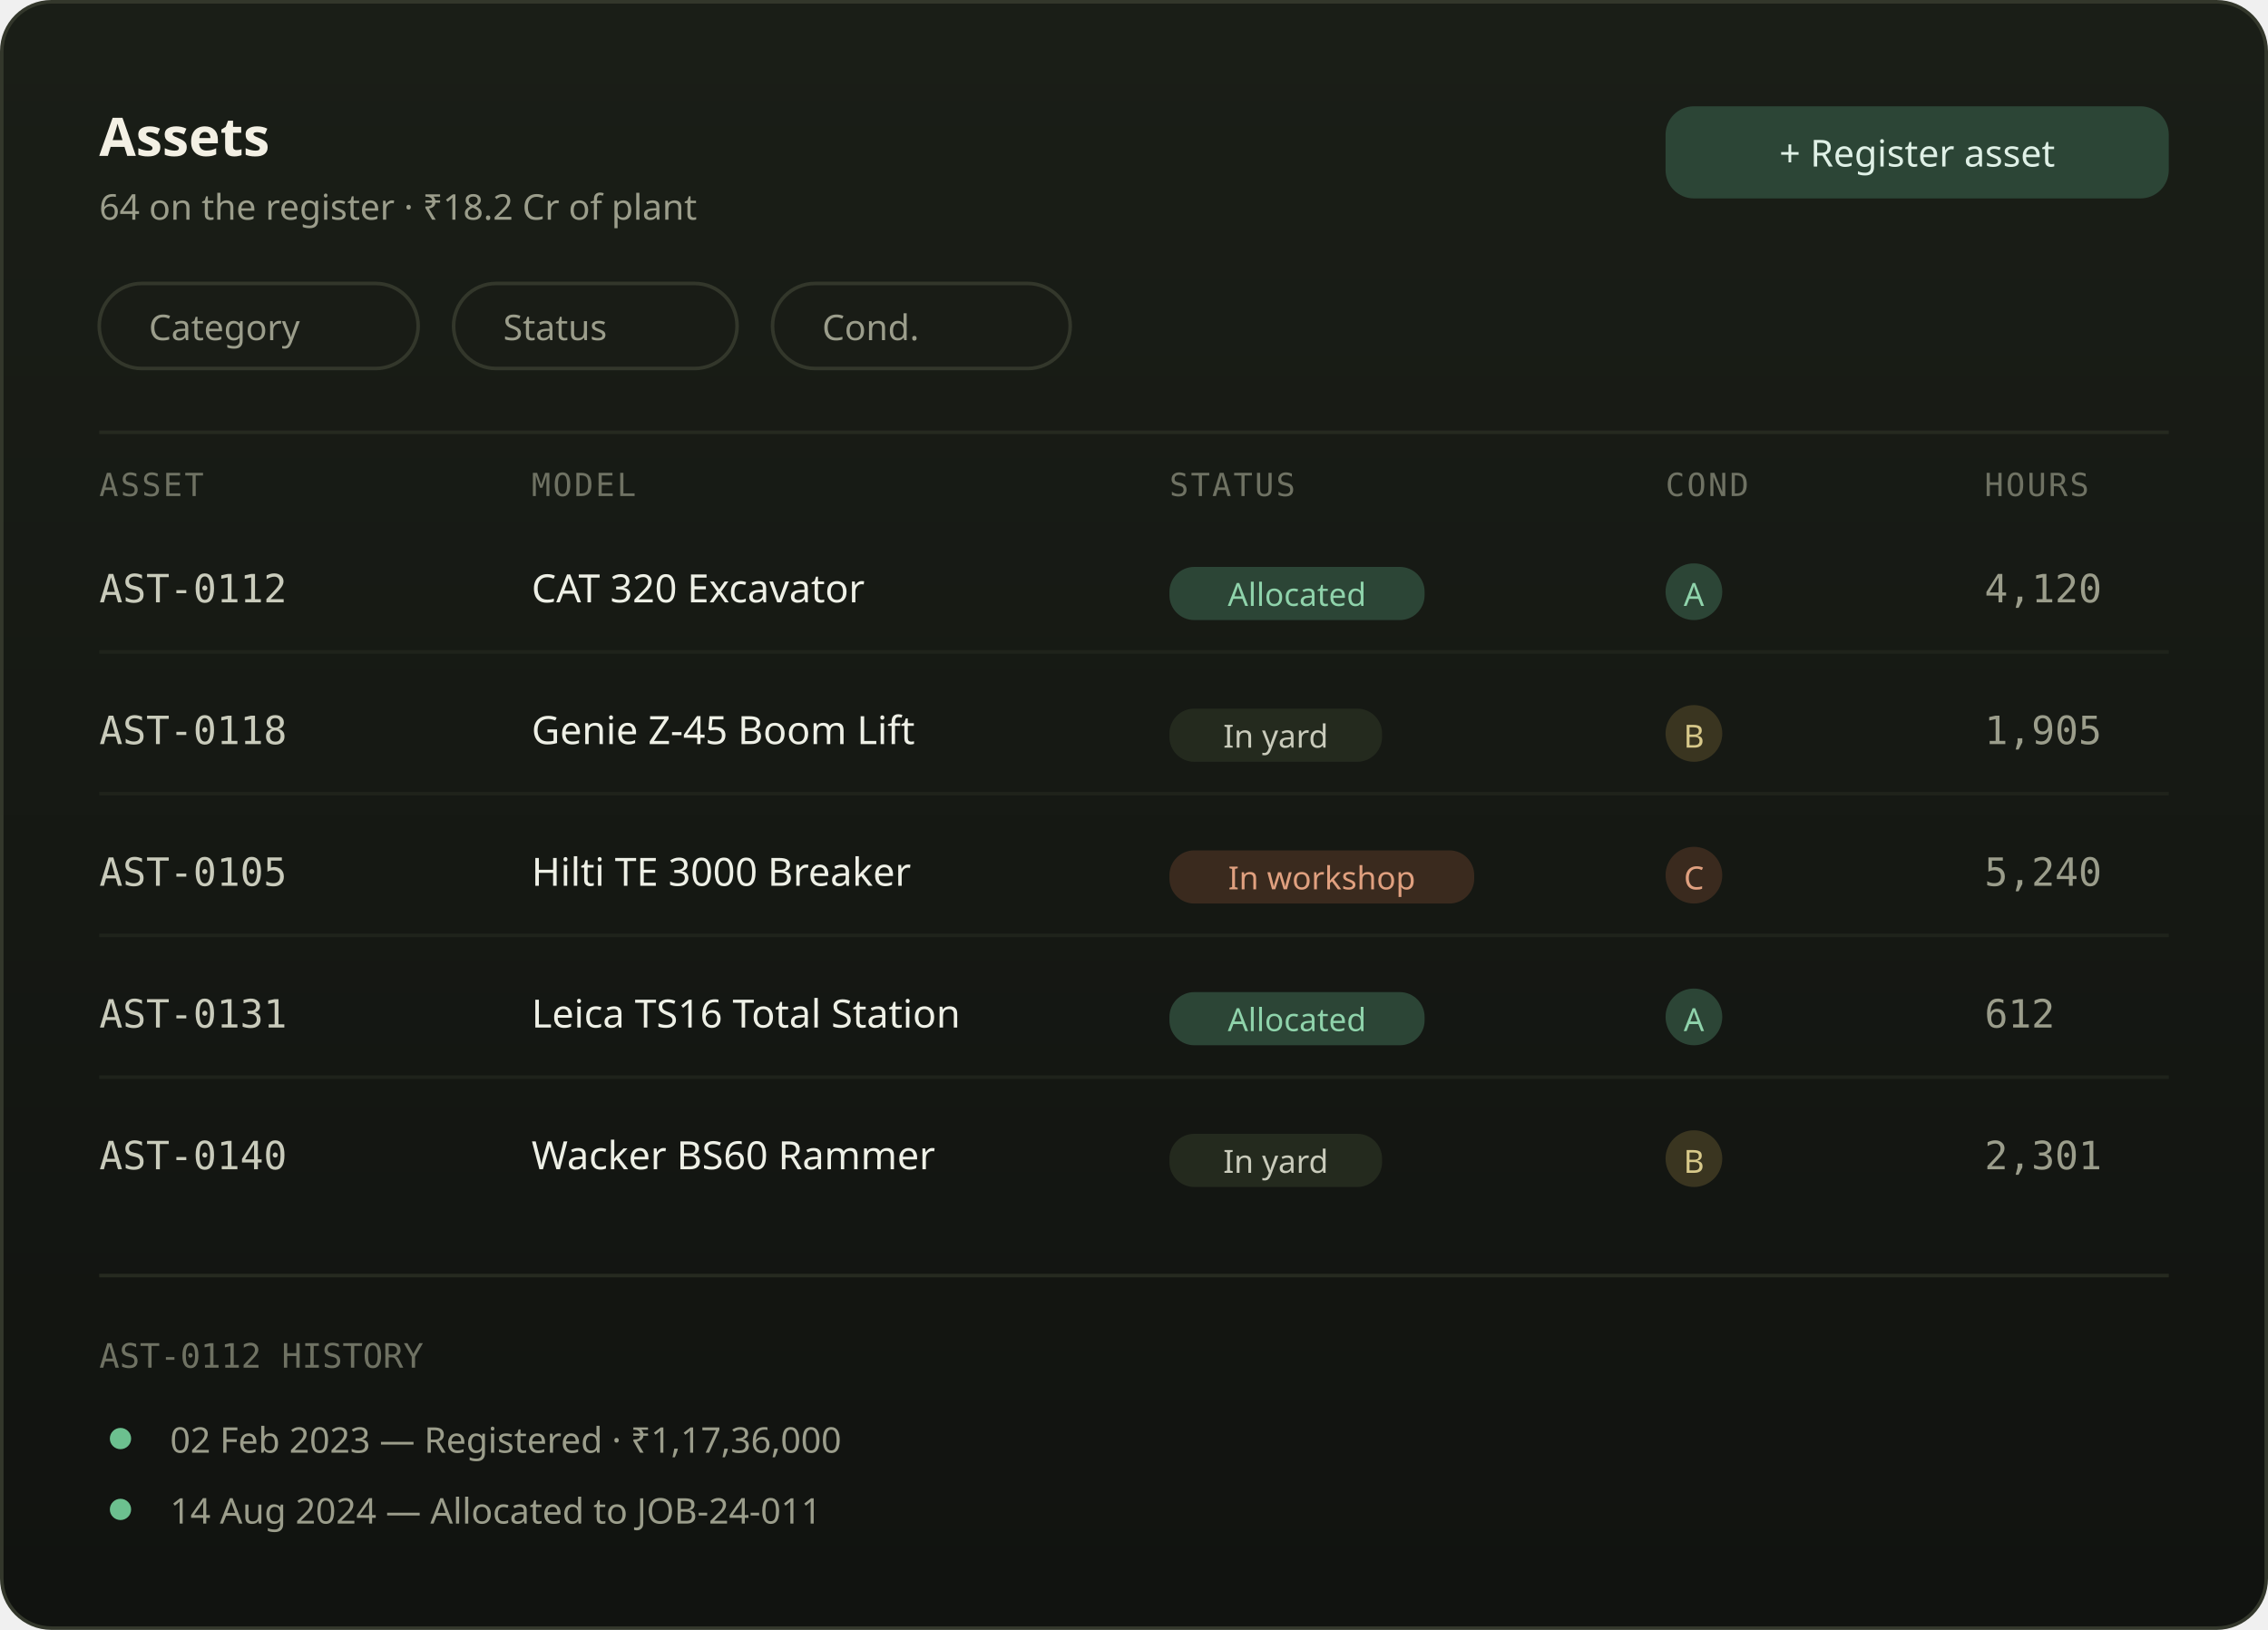
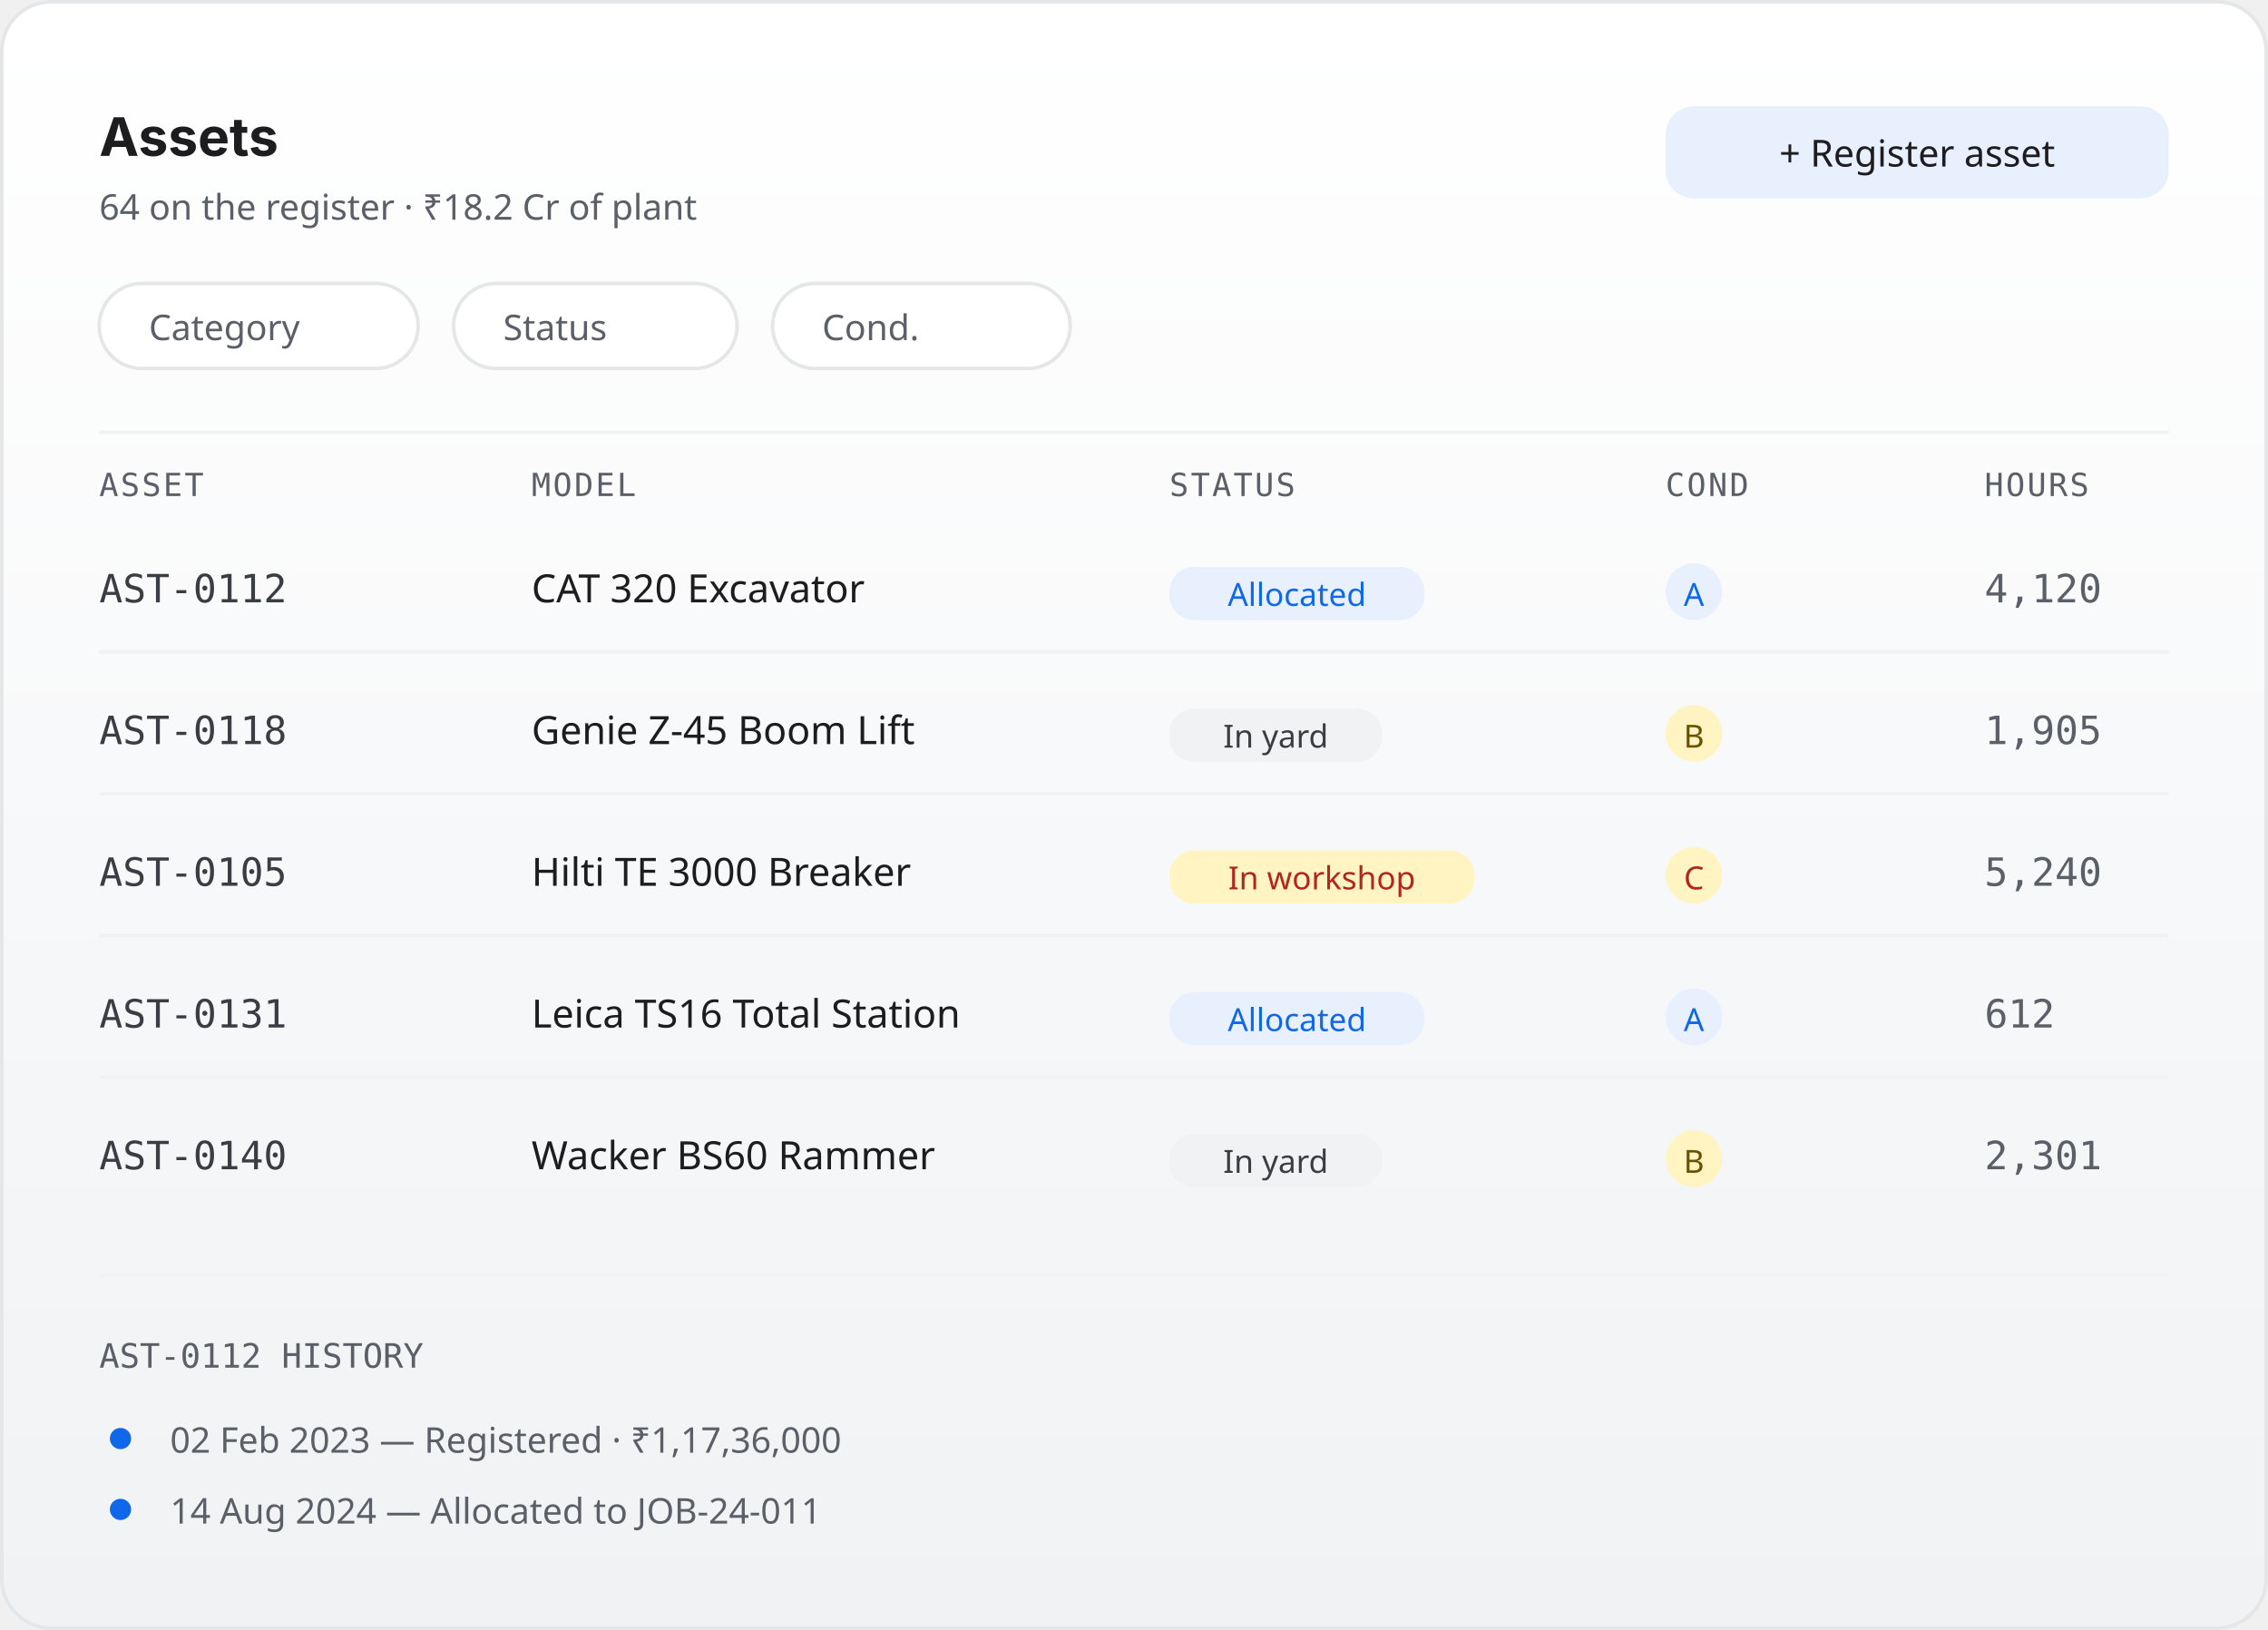
<svg xmlns="http://www.w3.org/2000/svg" viewBox="0 0 640 460" fill="none" font-family="'Public Sans',system-ui,sans-serif">
  <defs>
    <linearGradient id="pr" x1="0" y1="0" x2="0" y2="1">
-       <stop offset="0" stop-color="#1a1e17" />
-       <stop offset="1" stop-color="#111310" />
+       <stop offset="0" stop-color="#ffffff" />
+       <stop offset="1" stop-color="#f0f2f4" />
    </linearGradient>
  </defs>
-   <rect x="0.5" y="0.5" width="639" height="459" rx="14" fill="url(#pr)" stroke="#33372b" />
-   <text x="28" y="44" font-size="15" font-weight="700" fill="#f3f0e4" font-family="'Bricolage Grotesque',sans-serif">Assets</text>
-   <text x="28" y="62" font-size="10" fill="#9b9d8b">64 on the register · ₹18.2 Cr of plant</text>
-   <rect x="470" y="30" width="142" height="26" rx="8" fill="#2c4536" />
-   <text x="541" y="47" font-size="10.5" fill="#dff0e6" text-anchor="middle">+ Register asset</text>
+   <rect x="0.5" y="0.5" width="639" height="459" rx="14" fill="url(#pr)" stroke="#e5e6e8" />
+   <text x="28" y="44" font-size="15" font-weight="700" fill="#1d1d1f" font-family="Inter,system-ui,sans-serif">Assets</text>
+   <text x="28" y="62" font-size="10" fill="#5b5f68">64 on the register · ₹18.2 Cr of plant</text>
+   <rect x="470" y="30" width="142" height="26" rx="8" fill="#e8f0fd" />
+   <text x="541" y="47" font-size="10.5" fill="#1d1d1f" text-anchor="middle">+ Register asset</text>
  <g>
-     <rect x="28" y="80" width="90" height="24" rx="12" fill="#191c16" stroke="#33372b" />
-     <text x="42" y="96" font-size="10" fill="#9b9d8b">Category</text>
-     <rect x="128" y="80" width="80" height="24" rx="12" fill="#191c16" stroke="#33372b" />
-     <text x="142" y="96" font-size="10" fill="#9b9d8b">Status</text>
-     <rect x="218" y="80" width="84" height="24" rx="12" fill="#191c16" stroke="#33372b" />
-     <text x="232" y="96" font-size="10" fill="#9b9d8b">Cond.</text>
+     <rect x="28" y="80" width="90" height="24" rx="12" fill="#ffffff" stroke="#e5e6e8" />
+     <text x="42" y="96" font-size="10" fill="#5b5f68">Category</text>
+     <rect x="128" y="80" width="80" height="24" rx="12" fill="#ffffff" stroke="#e5e6e8" />
+     <text x="142" y="96" font-size="10" fill="#5b5f68">Status</text>
+     <rect x="218" y="80" width="84" height="24" rx="12" fill="#ffffff" stroke="#e5e6e8" />
+     <text x="232" y="96" font-size="10" fill="#5b5f68">Cond.</text>
  </g>
-   <path d="M28 122 H612" stroke="#262a20" />
-   <g font-size="9" fill="#6f7263" font-family="'Spline Sans Mono',monospace" letter-spacing="0.6">
+   <path d="M28 122 H612" stroke="#f0f2f4" />
+   <g font-size="9" fill="#5b5f68" font-family="ui-monospace,Consolas,monospace" letter-spacing="0.6">
    <text x="28" y="140">ASSET</text>
    <text x="150" y="140">MODEL</text>
    <text x="330" y="140">STATUS</text>
    <text x="470" y="140">COND</text>
    <text x="560" y="140">HOURS</text>
  </g>
  <g font-size="11">
    <g>
-       <text x="28" y="170" fill="#c9cbbb" font-family="'Spline Sans Mono',monospace">AST-0112</text>
-       <text x="150" y="170" fill="#eef0e6">CAT 320 Excavator</text>
-       <rect x="330" y="160" width="72" height="15" rx="7" fill="#2c4536" />
-       <text x="366" y="171" font-size="9" fill="#8fd3ab" text-anchor="middle">Allocated</text>
-       <circle cx="478" cy="167" r="8" fill="#2c4536" />
-       <text x="478" y="171" font-size="9" fill="#8fd3ab" text-anchor="middle">A</text>
-       <text x="560" y="170" fill="#9b9d8b" font-family="'Spline Sans Mono',monospace">4,120</text>
+       <text x="28" y="170" fill="#3a3d44" font-family="ui-monospace,Consolas,monospace">AST-0112</text>
+       <text x="150" y="170" fill="#1d1d1f">CAT 320 Excavator</text>
+       <rect x="330" y="160" width="72" height="15" rx="7" fill="#e8f0fd" />
+       <text x="366" y="171" font-size="9" fill="#0f68ea" text-anchor="middle">Allocated</text>
+       <circle cx="478" cy="167" r="8" fill="#e8f0fd" />
+       <text x="478" y="171" font-size="9" fill="#0f68ea" text-anchor="middle">A</text>
+       <text x="560" y="170" fill="#5b5f68" font-family="ui-monospace,Consolas,monospace">4,120</text>
    </g>
-     <path d="M28 184 H612" stroke="#1f231b" />
+     <path d="M28 184 H612" stroke="#f0f2f4" />
    <g>
-       <text x="28" y="210" fill="#c9cbbb" font-family="'Spline Sans Mono',monospace">AST-0118</text>
-       <text x="150" y="210" fill="#eef0e6">Genie Z-45 Boom Lift</text>
-       <rect x="330" y="200" width="60" height="15" rx="7" fill="#242a1e" />
-       <text x="360" y="211" font-size="9" fill="#c9cbbb" text-anchor="middle">In yard</text>
-       <circle cx="478" cy="207" r="8" fill="#3a3520" />
-       <text x="478" y="211" font-size="9" fill="#d8c98a" text-anchor="middle">B</text>
-       <text x="560" y="210" fill="#9b9d8b" font-family="'Spline Sans Mono',monospace">1,905</text>
+       <text x="28" y="210" fill="#3a3d44" font-family="ui-monospace,Consolas,monospace">AST-0118</text>
+       <text x="150" y="210" fill="#1d1d1f">Genie Z-45 Boom Lift</text>
+       <rect x="330" y="200" width="60" height="15" rx="7" fill="#f0f2f4" />
+       <text x="360" y="211" font-size="9" fill="#3a3d44" text-anchor="middle">In yard</text>
+       <circle cx="478" cy="207" r="8" fill="#fff4c2" />
+       <text x="478" y="211" font-size="9" fill="#6b5200" text-anchor="middle">B</text>
+       <text x="560" y="210" fill="#5b5f68" font-family="ui-monospace,Consolas,monospace">1,905</text>
    </g>
-     <path d="M28 224 H612" stroke="#1f231b" />
+     <path d="M28 224 H612" stroke="#f0f2f4" />
    <g>
-       <text x="28" y="250" fill="#c9cbbb" font-family="'Spline Sans Mono',monospace">AST-0105</text>
-       <text x="150" y="250" fill="#eef0e6">Hilti TE 3000 Breaker</text>
-       <rect x="330" y="240" width="86" height="15" rx="7" fill="#3a2a1e" />
-       <text x="373" y="251" font-size="9" fill="#e0a07f" text-anchor="middle">In workshop</text>
-       <circle cx="478" cy="247" r="8" fill="#3a2a1e" />
-       <text x="478" y="251" font-size="9" fill="#e0a07f" text-anchor="middle">C</text>
-       <text x="560" y="250" fill="#9b9d8b" font-family="'Spline Sans Mono',monospace">5,240</text>
+       <text x="28" y="250" fill="#3a3d44" font-family="ui-monospace,Consolas,monospace">AST-0105</text>
+       <text x="150" y="250" fill="#1d1d1f">Hilti TE 3000 Breaker</text>
+       <rect x="330" y="240" width="86" height="15" rx="7" fill="#fff4c2" />
+       <text x="373" y="251" font-size="9" fill="#b3261e" text-anchor="middle">In workshop</text>
+       <circle cx="478" cy="247" r="8" fill="#fff4c2" />
+       <text x="478" y="251" font-size="9" fill="#b3261e" text-anchor="middle">C</text>
+       <text x="560" y="250" fill="#5b5f68" font-family="ui-monospace,Consolas,monospace">5,240</text>
    </g>
-     <path d="M28 264 H612" stroke="#1f231b" />
+     <path d="M28 264 H612" stroke="#f0f2f4" />
    <g>
-       <text x="28" y="290" fill="#c9cbbb" font-family="'Spline Sans Mono',monospace">AST-0131</text>
-       <text x="150" y="290" fill="#eef0e6">Leica TS16 Total Station</text>
-       <rect x="330" y="280" width="72" height="15" rx="7" fill="#2c4536" />
-       <text x="366" y="291" font-size="9" fill="#8fd3ab" text-anchor="middle">Allocated</text>
-       <circle cx="478" cy="287" r="8" fill="#2c4536" />
-       <text x="478" y="291" font-size="9" fill="#8fd3ab" text-anchor="middle">A</text>
-       <text x="560" y="290" fill="#9b9d8b" font-family="'Spline Sans Mono',monospace">612</text>
+       <text x="28" y="290" fill="#3a3d44" font-family="ui-monospace,Consolas,monospace">AST-0131</text>
+       <text x="150" y="290" fill="#1d1d1f">Leica TS16 Total Station</text>
+       <rect x="330" y="280" width="72" height="15" rx="7" fill="#e8f0fd" />
+       <text x="366" y="291" font-size="9" fill="#0f68ea" text-anchor="middle">Allocated</text>
+       <circle cx="478" cy="287" r="8" fill="#e8f0fd" />
+       <text x="478" y="291" font-size="9" fill="#0f68ea" text-anchor="middle">A</text>
+       <text x="560" y="290" fill="#5b5f68" font-family="ui-monospace,Consolas,monospace">612</text>
    </g>
-     <path d="M28 304 H612" stroke="#1f231b" />
+     <path d="M28 304 H612" stroke="#f0f2f4" />
    <g>
-       <text x="28" y="330" fill="#c9cbbb" font-family="'Spline Sans Mono',monospace">AST-0140</text>
-       <text x="150" y="330" fill="#eef0e6">Wacker BS60 Rammer</text>
-       <rect x="330" y="320" width="60" height="15" rx="7" fill="#242a1e" />
-       <text x="360" y="331" font-size="9" fill="#c9cbbb" text-anchor="middle">In yard</text>
-       <circle cx="478" cy="327" r="8" fill="#3a3520" />
-       <text x="478" y="331" font-size="9" fill="#d8c98a" text-anchor="middle">B</text>
-       <text x="560" y="330" fill="#9b9d8b" font-family="'Spline Sans Mono',monospace">2,301</text>
+       <text x="28" y="330" fill="#3a3d44" font-family="ui-monospace,Consolas,monospace">AST-0140</text>
+       <text x="150" y="330" fill="#1d1d1f">Wacker BS60 Rammer</text>
+       <rect x="330" y="320" width="60" height="15" rx="7" fill="#f0f2f4" />
+       <text x="360" y="331" font-size="9" fill="#3a3d44" text-anchor="middle">In yard</text>
+       <circle cx="478" cy="327" r="8" fill="#fff4c2" />
+       <text x="478" y="331" font-size="9" fill="#6b5200" text-anchor="middle">B</text>
+       <text x="560" y="330" fill="#5b5f68" font-family="ui-monospace,Consolas,monospace">2,301</text>
    </g>
  </g>
-   <path d="M28 360 H612" stroke="#262a20" />
-   <text x="28" y="386" font-size="9.5" fill="#6f7263" font-family="'Spline Sans Mono',monospace">AST-0112 HISTORY</text>
-   <g font-size="10" fill="#9b9d8b">
-     <circle cx="34" cy="406" r="3" fill="#6cc08f" />
+   <path d="M28 360 H612" stroke="#f0f2f4" />
+   <text x="28" y="386" font-size="9.5" fill="#5b5f68" font-family="ui-monospace,Consolas,monospace">AST-0112 HISTORY</text>
+   <g font-size="10" fill="#5b5f68">
+     <circle cx="34" cy="406" r="3" fill="#0f68ea" />
    <text x="48" y="410">02 Feb 2023 — Registered · ₹1,17,36,000</text>
-     <circle cx="34" cy="426" r="3" fill="#6cc08f" />
+     <circle cx="34" cy="426" r="3" fill="#0f68ea" />
    <text x="48" y="430">14 Aug 2024 — Allocated to JOB-24-011</text>
  </g>
</svg>
